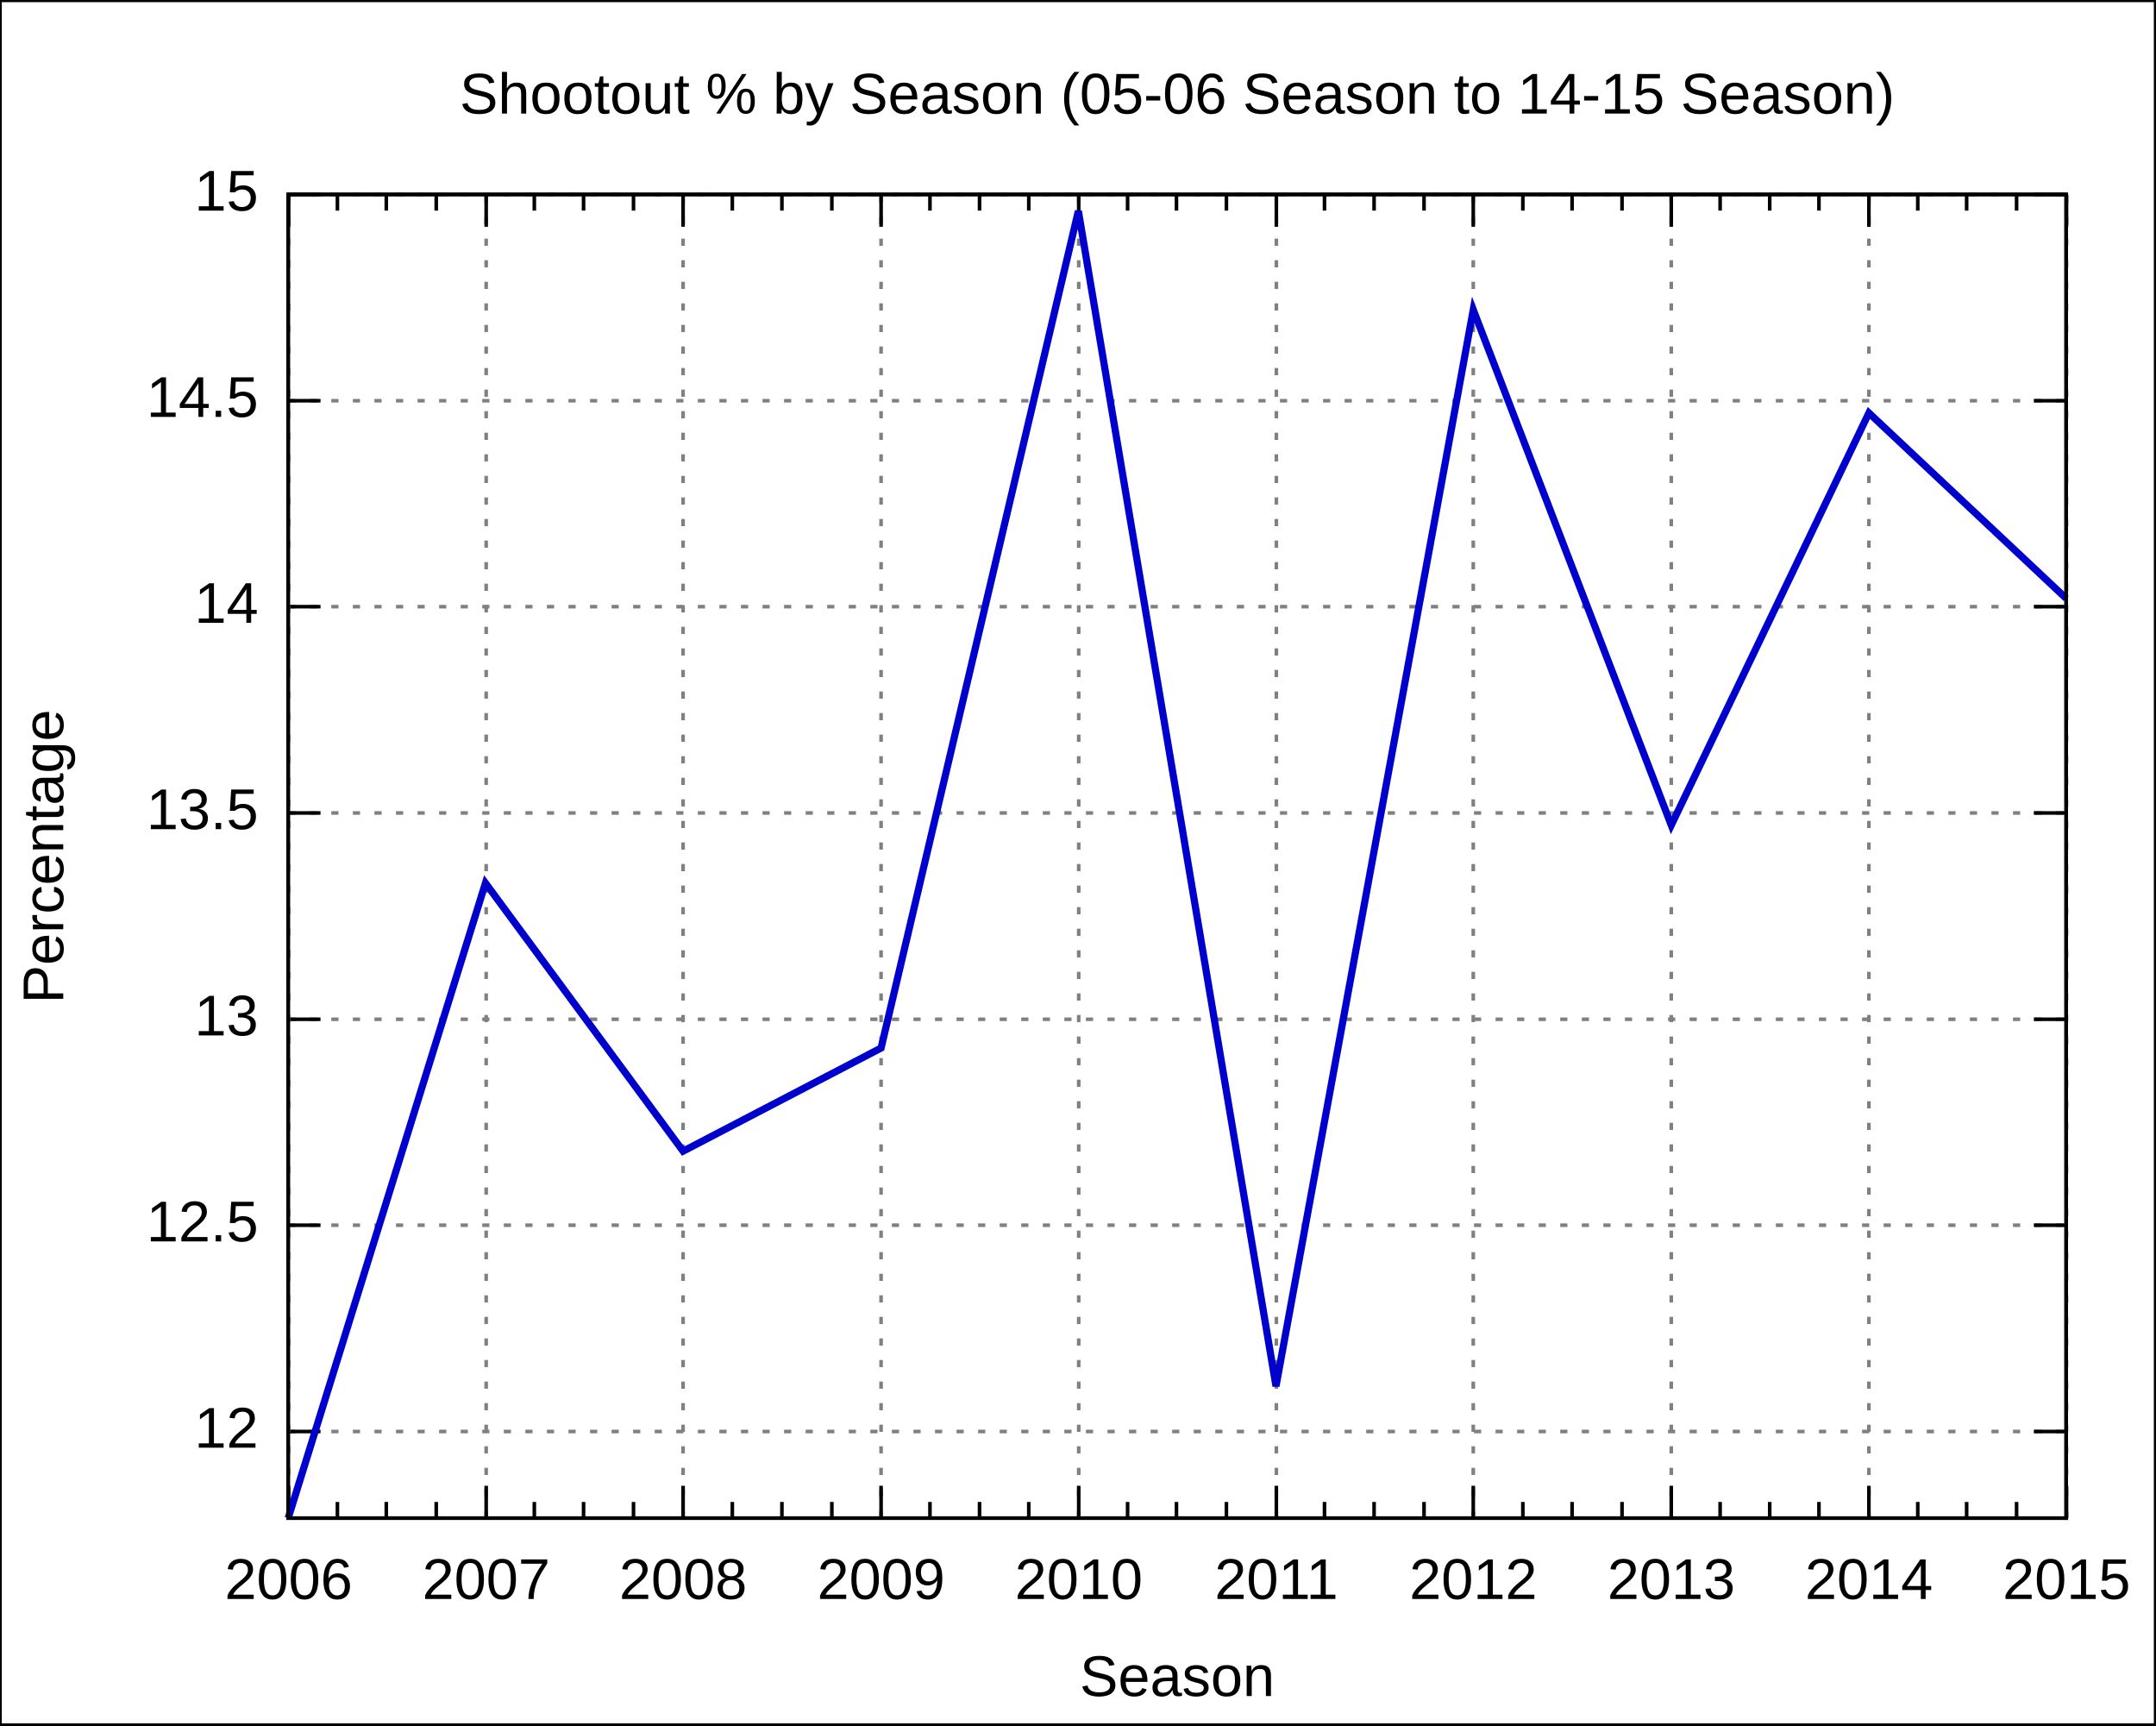
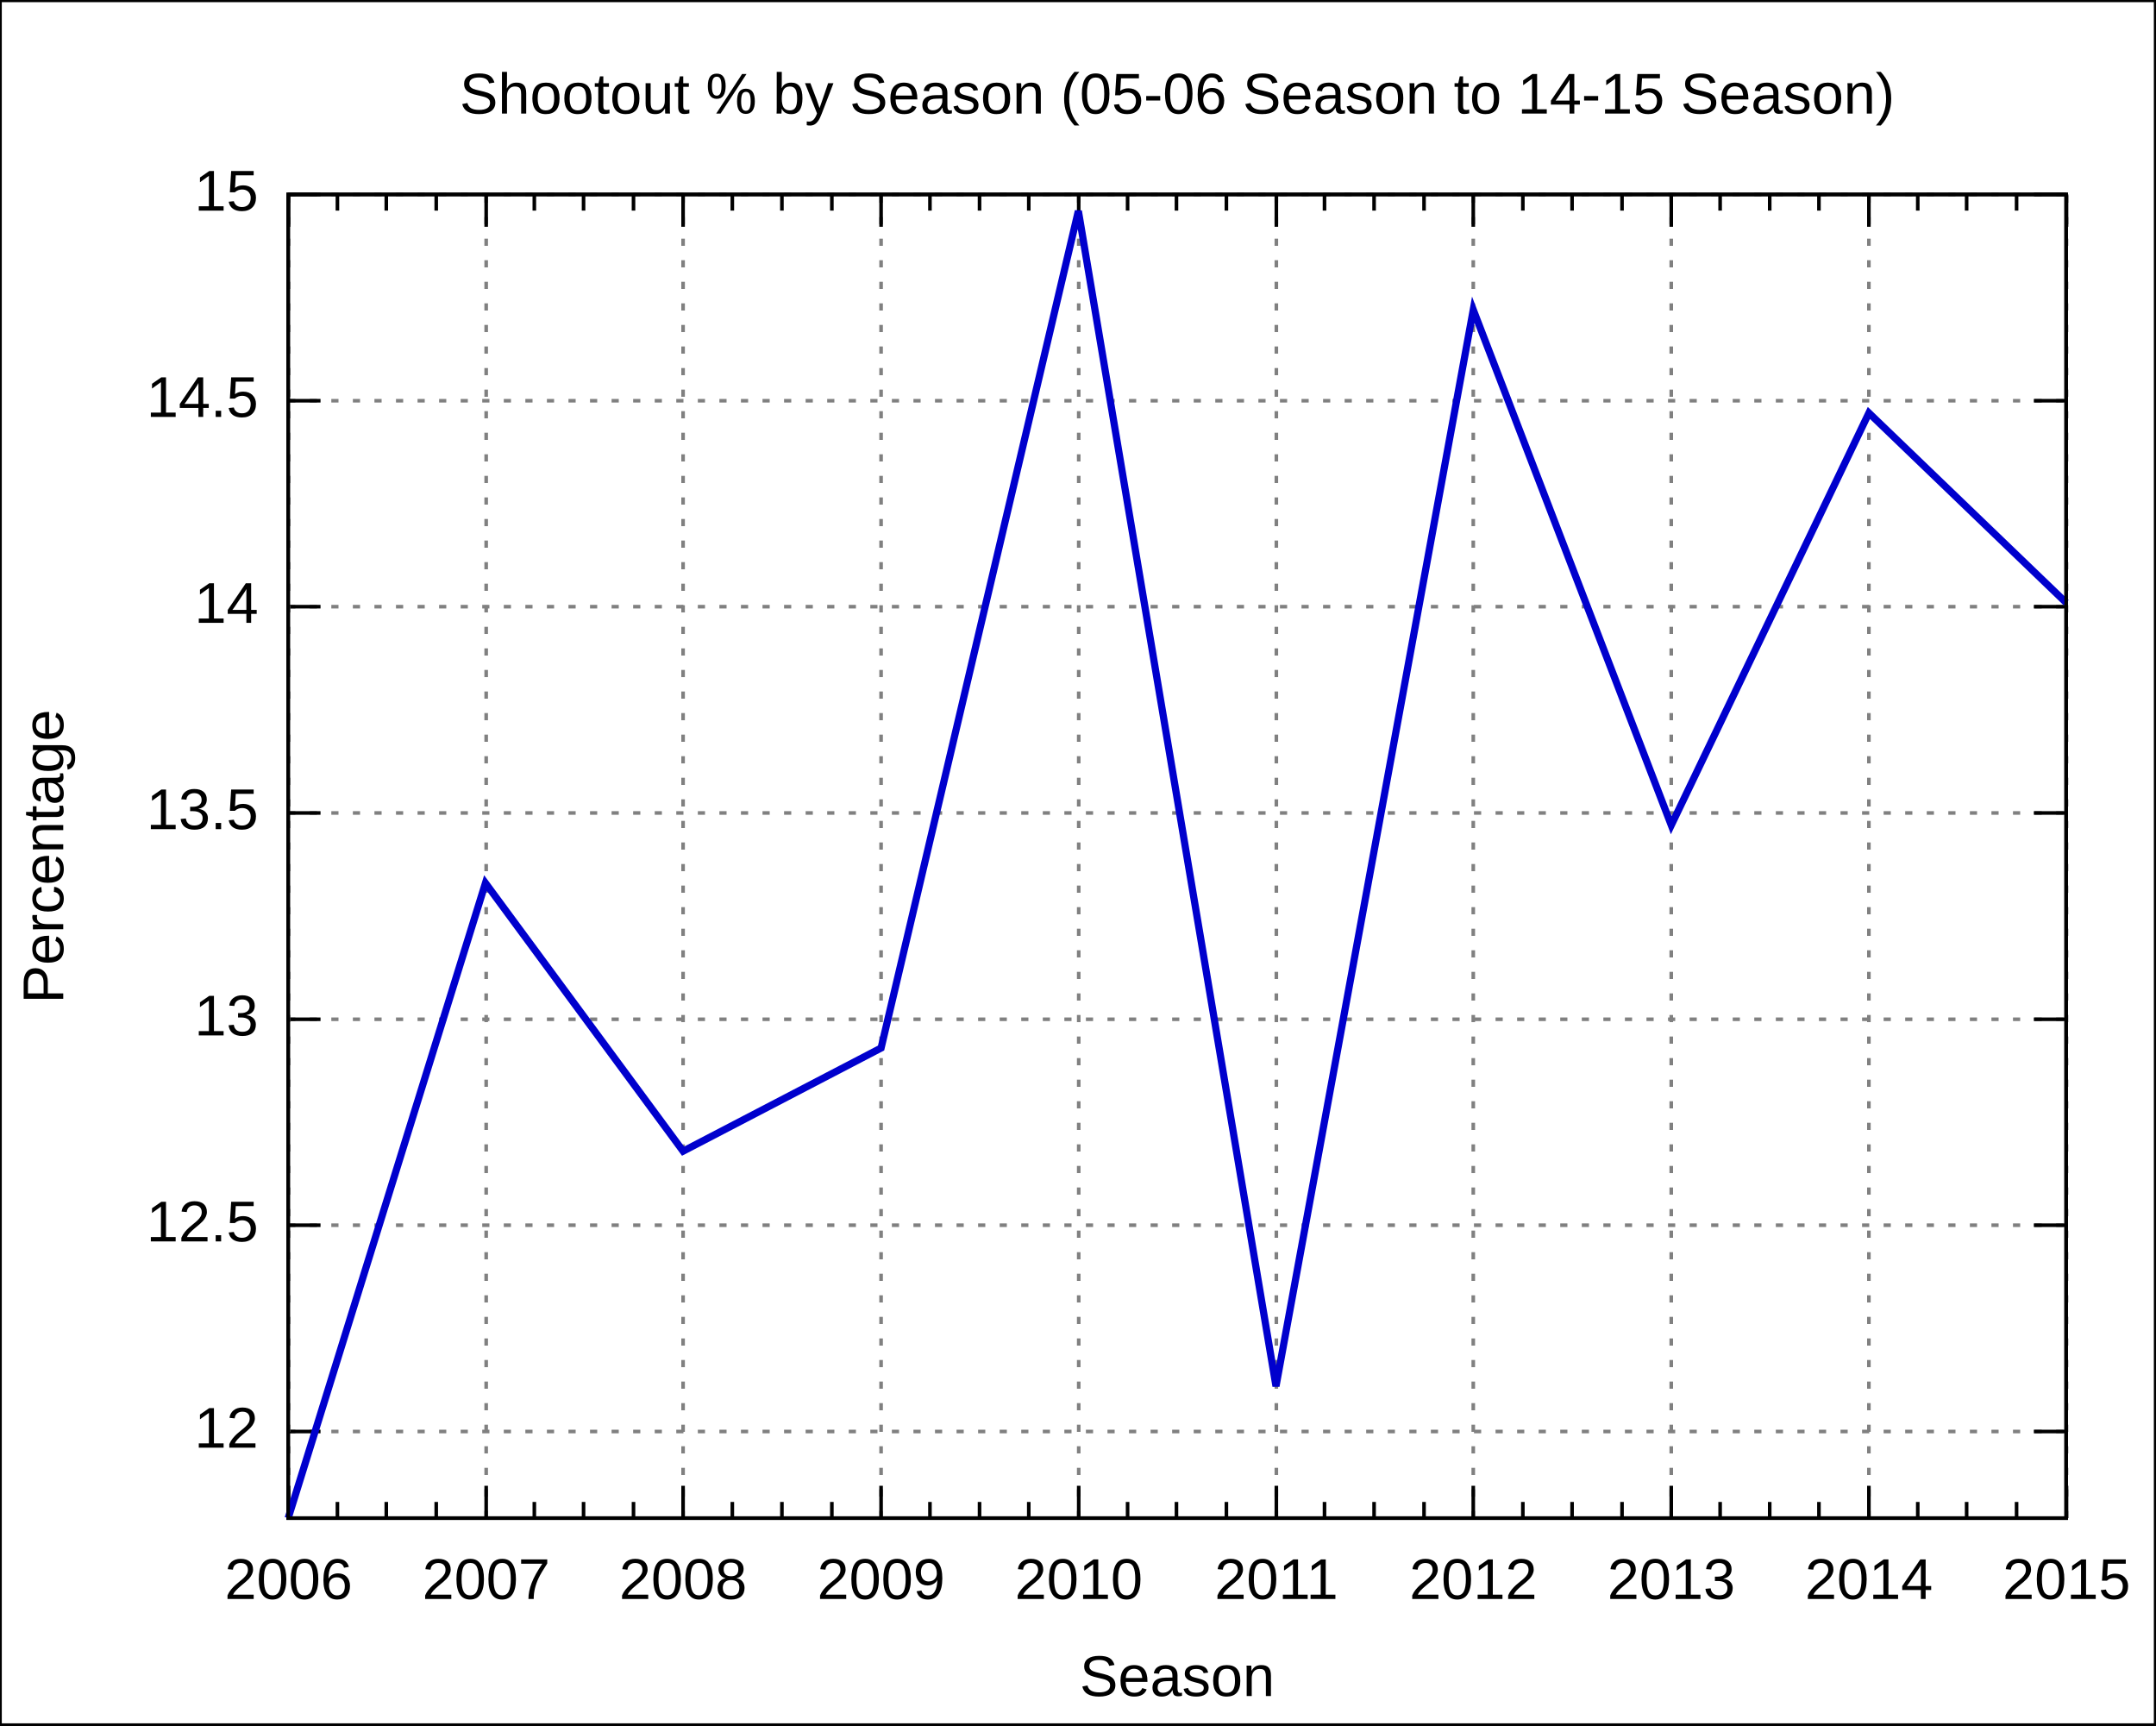
<svg xmlns="http://www.w3.org/2000/svg" xmlns:xlink="http://www.w3.org/1999/xlink" width="600" height="480" viewBox="0 0 600 480">
  <g id="gnuplot_canvas">
    <rect x="0" y="0" width="600" height="480" fill="none" />
    <defs>
      <circle id="gpDot" r="0.5" stroke-width="0.5" />
      <path id="gpPt0" stroke-width="0.222" stroke="currentColor" d="M-1,0 h2 M0,-1 v2" />
      <path id="gpPt1" stroke-width="0.222" stroke="currentColor" d="M-1,-1 L1,1 M1,-1 L-1,1" />
      <path id="gpPt2" stroke-width="0.222" stroke="currentColor" d="M-1,0 L1,0 M0,-1 L0,1 M-1,-1 L1,1 M-1,1 L1,-1" />
      <rect id="gpPt3" stroke-width="0.222" stroke="currentColor" x="-1" y="-1" width="2" height="2" />
      <rect id="gpPt4" stroke-width="0.222" stroke="currentColor" fill="currentColor" x="-1" y="-1" width="2" height="2" />
      <circle id="gpPt5" stroke-width="0.222" stroke="currentColor" cx="0" cy="0" r="1" />
      <use xlink:href="#gpPt5" id="gpPt6" fill="currentColor" stroke="none" />
      <path id="gpPt7" stroke-width="0.222" stroke="currentColor" d="M0,-1.33 L-1.33,0.67 L1.33,0.67 z" />
      <use xlink:href="#gpPt7" id="gpPt8" fill="currentColor" stroke="none" />
      <use xlink:href="#gpPt7" id="gpPt9" stroke="currentColor" transform="rotate(180)" />
      <use xlink:href="#gpPt9" id="gpPt10" fill="currentColor" stroke="none" />
      <use xlink:href="#gpPt3" id="gpPt11" stroke="currentColor" transform="rotate(45)" />
      <use xlink:href="#gpPt11" id="gpPt12" fill="currentColor" stroke="none" />
    </defs>
    <g style="fill:none; color:white; stroke:currentColor; stroke-width:1.00; stroke-linecap:butt; stroke-linejoin:miter">
</g>
    <g style="fill:none; color:black; stroke:currentColor; stroke-width:1.00; stroke-linecap:butt; stroke-linejoin:miter">
      <g style="stroke:none; shape-rendering:crispEdges">
        <polygon fill="rgb(255, 255, 255)" points="0.0,480.0 599.9,480.0 599.9,0.1 0.0,0.1 " />
      </g>
      <path stroke="black" d="M0.0,480.0 L0.0,0.1 L599.9,0.1 L599.9,480.0 L0.0,480.0  " />
    </g>
    <g style="fill:none; color:gray; stroke:currentColor; stroke-width:1.00; stroke-linecap:butt; stroke-linejoin:miter">
      <path stroke="gray" stroke-dasharray=" 2,4" class="gridline" d="M80.2,398.3 L575.0,398.3  " />
    </g>
    <g style="fill:none; color:black; stroke:currentColor; stroke-width:1.00; stroke-linecap:butt; stroke-linejoin:miter">
      <path stroke="black" d="M80.2,398.3 L89.2,398.3 M575.0,398.3 L566.0,398.3  " />
      <g transform="translate(71.9,402.8)" style="stroke:none; fill:black; font-family:Arial; font-size:12.00pt; text-anchor:end">
        <text> 12</text>
      </g>
    </g>
    <g style="fill:none; color:gray; stroke:currentColor; stroke-width:1.00; stroke-linecap:butt; stroke-linejoin:miter">
      <path stroke="gray" stroke-dasharray=" 2,4" class="gridline" d="M80.2,340.9 L575.0,340.9  " />
    </g>
    <g style="fill:none; color:black; stroke:currentColor; stroke-width:1.00; stroke-linecap:butt; stroke-linejoin:miter">
      <path stroke="black" d="M80.2,340.9 L89.2,340.9 M575.0,340.9 L566.0,340.9  " />
      <g transform="translate(71.9,345.4)" style="stroke:none; fill:black; font-family:Arial; font-size:12.00pt; text-anchor:end">
        <text> 12.5</text>
      </g>
    </g>
    <g style="fill:none; color:gray; stroke:currentColor; stroke-width:1.00; stroke-linecap:butt; stroke-linejoin:miter">
      <path stroke="gray" stroke-dasharray=" 2,4" class="gridline" d="M80.2,283.6 L575.0,283.6  " />
    </g>
    <g style="fill:none; color:black; stroke:currentColor; stroke-width:1.00; stroke-linecap:butt; stroke-linejoin:miter">
      <path stroke="black" d="M80.2,283.6 L89.2,283.6 M575.0,283.6 L566.0,283.6  " />
      <g transform="translate(71.9,288.1)" style="stroke:none; fill:black; font-family:Arial; font-size:12.00pt; text-anchor:end">
        <text> 13</text>
      </g>
    </g>
    <g style="fill:none; color:gray; stroke:currentColor; stroke-width:1.00; stroke-linecap:butt; stroke-linejoin:miter">
      <path stroke="gray" stroke-dasharray=" 2,4" class="gridline" d="M80.2,226.2 L575.0,226.2  " />
    </g>
    <g style="fill:none; color:black; stroke:currentColor; stroke-width:1.00; stroke-linecap:butt; stroke-linejoin:miter">
      <path stroke="black" d="M80.2,226.2 L89.2,226.2 M575.0,226.2 L566.0,226.2  " />
      <g transform="translate(71.9,230.7)" style="stroke:none; fill:black; font-family:Arial; font-size:12.00pt; text-anchor:end">
        <text> 13.5</text>
      </g>
    </g>
    <g style="fill:none; color:gray; stroke:currentColor; stroke-width:1.00; stroke-linecap:butt; stroke-linejoin:miter">
      <path stroke="gray" stroke-dasharray=" 2,4" class="gridline" d="M80.2,168.8 L575.0,168.8  " />
    </g>
    <g style="fill:none; color:black; stroke:currentColor; stroke-width:1.00; stroke-linecap:butt; stroke-linejoin:miter">
      <path stroke="black" d="M80.2,168.8 L89.2,168.8 M575.0,168.8 L566.0,168.8  " />
      <g transform="translate(71.9,173.3)" style="stroke:none; fill:black; font-family:Arial; font-size:12.00pt; text-anchor:end">
        <text> 14</text>
      </g>
    </g>
    <g style="fill:none; color:gray; stroke:currentColor; stroke-width:1.00; stroke-linecap:butt; stroke-linejoin:miter">
      <path stroke="gray" stroke-dasharray=" 2,4" class="gridline" d="M80.2,111.5 L575.0,111.5  " />
    </g>
    <g style="fill:none; color:black; stroke:currentColor; stroke-width:1.00; stroke-linecap:butt; stroke-linejoin:miter">
      <path stroke="black" d="M80.2,111.5 L89.2,111.5 M575.0,111.5 L566.0,111.5  " />
      <g transform="translate(71.9,116.0)" style="stroke:none; fill:black; font-family:Arial; font-size:12.00pt; text-anchor:end">
        <text> 14.5</text>
      </g>
    </g>
    <g style="fill:none; color:gray; stroke:currentColor; stroke-width:1.00; stroke-linecap:butt; stroke-linejoin:miter">
      <path stroke="gray" stroke-dasharray=" 2,4" class="gridline" d="M80.2,54.1 L575.0,54.1  " />
    </g>
    <g style="fill:none; color:black; stroke:currentColor; stroke-width:1.00; stroke-linecap:butt; stroke-linejoin:miter">
      <path stroke="black" d="M80.2,54.1 L89.2,54.1 M575.0,54.1 L566.0,54.1  " />
      <g transform="translate(71.9,58.6)" style="stroke:none; fill:black; font-family:Arial; font-size:12.00pt; text-anchor:end">
        <text> 15</text>
      </g>
    </g>
    <g style="fill:none; color:gray; stroke:currentColor; stroke-width:1.00; stroke-linecap:butt; stroke-linejoin:miter">
      <path stroke="gray" stroke-dasharray=" 2,4" class="gridline" d="M80.3,422.4 L80.3,54.1  " />
    </g>
    <g style="fill:none; color:black; stroke:currentColor; stroke-width:1.00; stroke-linecap:butt; stroke-linejoin:miter">
      <path stroke="black" d="M80.3,422.4 L80.3,413.4 M80.3,54.1 L80.3,63.1  " />
      <g transform="translate(80.3,444.9)" style="stroke:none; fill:black; font-family:Arial; font-size:12.00pt; text-anchor:middle">
        <text>2006</text>
      </g>
      <path stroke="black" d="M93.9,422.4 L93.9,417.9 M93.9,54.1 L93.9,58.6 M107.5,422.4 L107.5,417.9 M107.5,54.1 L107.5,58.6    M121.4,422.4 L121.4,417.9 M121.4,54.1 L121.4,58.6  " />
    </g>
    <g style="fill:none; color:gray; stroke:currentColor; stroke-width:1.00; stroke-linecap:butt; stroke-linejoin:miter">
      <path stroke="gray" stroke-dasharray=" 2,4" class="gridline" d="M135.3,422.4 L135.3,54.1  " />
    </g>
    <g style="fill:none; color:black; stroke:currentColor; stroke-width:1.00; stroke-linecap:butt; stroke-linejoin:miter">
      <path stroke="black" d="M135.3,422.4 L135.3,413.4 M135.3,54.1 L135.3,63.1  " />
      <g transform="translate(135.3,444.9)" style="stroke:none; fill:black; font-family:Arial; font-size:12.00pt; text-anchor:middle">
        <text>2007</text>
      </g>
      <path stroke="black" d="M148.7,422.4 L148.7,417.9 M148.7,54.1 L148.7,58.6 M162.4,422.4 L162.4,417.9 M162.4,54.1 L162.4,58.6    M176.3,422.4 L176.3,417.9 M176.3,54.1 L176.3,58.6  " />
    </g>
    <g style="fill:none; color:gray; stroke:currentColor; stroke-width:1.00; stroke-linecap:butt; stroke-linejoin:miter">
      <path stroke="gray" stroke-dasharray=" 2,4" class="gridline" d="M190.1,422.4 L190.1,54.1  " />
    </g>
    <g style="fill:none; color:black; stroke:currentColor; stroke-width:1.00; stroke-linecap:butt; stroke-linejoin:miter">
      <path stroke="black" d="M190.1,422.4 L190.1,413.4 M190.1,54.1 L190.1,63.1  " />
      <g transform="translate(190.1,444.9)" style="stroke:none; fill:black; font-family:Arial; font-size:12.00pt; text-anchor:middle">
        <text>2008</text>
      </g>
      <path stroke="black" d="M203.8,422.4 L203.8,417.9 M203.8,54.1 L203.8,58.6 M217.6,422.4 L217.6,417.9 M217.6,54.1 L217.6,58.6    M231.5,422.4 L231.5,417.9 M231.5,54.1 L231.5,58.6  " />
    </g>
    <g style="fill:none; color:gray; stroke:currentColor; stroke-width:1.00; stroke-linecap:butt; stroke-linejoin:miter">
      <path stroke="gray" stroke-dasharray=" 2,4" class="gridline" d="M245.2,422.4 L245.2,54.1  " />
    </g>
    <g style="fill:none; color:black; stroke:currentColor; stroke-width:1.00; stroke-linecap:butt; stroke-linejoin:miter">
      <path stroke="black" d="M245.2,422.4 L245.2,413.4 M245.2,54.1 L245.2,63.1  " />
      <g transform="translate(245.2,444.9)" style="stroke:none; fill:black; font-family:Arial; font-size:12.00pt; text-anchor:middle">
        <text>2009</text>
      </g>
      <path stroke="black" d="M258.8,422.4 L258.8,417.9 M258.8,54.1 L258.8,58.6 M272.6,422.4 L272.6,417.9 M272.6,54.1 L272.6,58.6    M286.3,422.4 L286.3,417.9 M286.3,54.1 L286.3,58.6  " />
    </g>
    <g style="fill:none; color:gray; stroke:currentColor; stroke-width:1.00; stroke-linecap:butt; stroke-linejoin:miter">
      <path stroke="gray" stroke-dasharray=" 2,4" class="gridline" d="M300.2,422.4 L300.2,54.1  " />
    </g>
    <g style="fill:none; color:black; stroke:currentColor; stroke-width:1.00; stroke-linecap:butt; stroke-linejoin:miter">
      <path stroke="black" d="M300.2,422.4 L300.2,413.4 M300.2,54.1 L300.2,63.1  " />
      <g transform="translate(300.2,444.9)" style="stroke:none; fill:black; font-family:Arial; font-size:12.00pt; text-anchor:middle">
        <text>2010</text>
      </g>
      <path stroke="black" d="M313.8,422.4 L313.8,417.9 M313.8,54.1 L313.8,58.6 M327.4,422.4 L327.4,417.9 M327.4,54.1 L327.4,58.6    M341.3,422.4 L341.3,417.9 M341.3,54.1 L341.3,58.6  " />
    </g>
    <g style="fill:none; color:gray; stroke:currentColor; stroke-width:1.00; stroke-linecap:butt; stroke-linejoin:miter">
      <path stroke="gray" stroke-dasharray=" 2,4" class="gridline" d="M355.2,422.4 L355.2,54.1  " />
    </g>
    <g style="fill:none; color:black; stroke:currentColor; stroke-width:1.00; stroke-linecap:butt; stroke-linejoin:miter">
      <path stroke="black" d="M355.2,422.4 L355.2,413.4 M355.2,54.1 L355.2,63.1  " />
      <g transform="translate(355.2,444.9)" style="stroke:none; fill:black; font-family:Arial; font-size:12.00pt; text-anchor:middle">
        <text>2011</text>
      </g>
      <path stroke="black" d="M368.6,422.4 L368.6,417.9 M368.6,54.1 L368.6,58.6 M382.4,422.4 L382.4,417.9 M382.4,54.1 L382.4,58.6    M396.3,422.4 L396.3,417.9 M396.3,54.1 L396.3,58.6  " />
    </g>
    <g style="fill:none; color:gray; stroke:currentColor; stroke-width:1.00; stroke-linecap:butt; stroke-linejoin:miter">
      <path stroke="gray" stroke-dasharray=" 2,4" class="gridline" d="M410.0,422.4 L410.0,54.1  " />
    </g>
    <g style="fill:none; color:black; stroke:currentColor; stroke-width:1.00; stroke-linecap:butt; stroke-linejoin:miter">
      <path stroke="black" d="M410.0,422.4 L410.0,413.4 M410.0,54.1 L410.0,63.1  " />
      <g transform="translate(410.0,444.9)" style="stroke:none; fill:black; font-family:Arial; font-size:12.00pt; text-anchor:middle">
        <text>2012</text>
      </g>
      <path stroke="black" d="M423.8,422.4 L423.8,417.9 M423.8,54.1 L423.8,58.6 M437.5,422.4 L437.5,417.9 M437.5,54.1 L437.5,58.6    M451.4,422.4 L451.4,417.9 M451.4,54.1 L451.4,58.6  " />
    </g>
    <g style="fill:none; color:gray; stroke:currentColor; stroke-width:1.00; stroke-linecap:butt; stroke-linejoin:miter">
      <path stroke="gray" stroke-dasharray=" 2,4" class="gridline" d="M465.1,422.4 L465.1,54.1  " />
    </g>
    <g style="fill:none; color:black; stroke:currentColor; stroke-width:1.00; stroke-linecap:butt; stroke-linejoin:miter">
      <path stroke="black" d="M465.1,422.4 L465.1,413.4 M465.1,54.1 L465.1,63.1  " />
      <g transform="translate(465.1,444.9)" style="stroke:none; fill:black; font-family:Arial; font-size:12.00pt; text-anchor:middle">
        <text>2013</text>
      </g>
      <path stroke="black" d="M478.7,422.4 L478.7,417.9 M478.7,54.1 L478.7,58.6 M492.5,422.4 L492.5,417.9 M492.5,54.1 L492.5,58.6    M506.2,422.4 L506.2,417.9 M506.2,54.1 L506.2,58.6  " />
    </g>
    <g style="fill:none; color:gray; stroke:currentColor; stroke-width:1.00; stroke-linecap:butt; stroke-linejoin:miter">
      <path stroke="gray" stroke-dasharray=" 2,4" class="gridline" d="M520.1,422.4 L520.1,63.1 L520.1,54.1  " />
    </g>
    <g style="fill:none; color:black; stroke:currentColor; stroke-width:1.00; stroke-linecap:butt; stroke-linejoin:miter">
      <path stroke="black" d="M520.1,422.4 L520.1,413.4 M520.1,54.1 L520.1,63.1  " />
      <g transform="translate(520.1,444.9)" style="stroke:none; fill:black; font-family:Arial; font-size:12.00pt; text-anchor:middle">
        <text>2014</text>
      </g>
      <path stroke="black" d="M533.7,422.4 L533.7,417.9 M533.7,54.1 L533.7,58.6 M547.3,422.4 L547.3,417.9 M547.3,54.1 L547.3,58.6    M561.2,422.4 L561.2,417.9 M561.2,54.1 L561.2,58.6  " />
    </g>
    <g style="fill:none; color:gray; stroke:currentColor; stroke-width:1.00; stroke-linecap:butt; stroke-linejoin:miter">
      <path stroke="gray" stroke-dasharray=" 2,4" class="gridline" d="M575.1,422.4 L575.1,54.1  " />
    </g>
    <g style="fill:none; color:black; stroke:currentColor; stroke-width:1.00; stroke-linecap:butt; stroke-linejoin:miter">
      <path stroke="black" d="M575.1,422.4 L575.1,413.4 M575.1,54.1 L575.1,63.1  " />
      <g transform="translate(575.1,444.9)" style="stroke:none; fill:black; font-family:Arial; font-size:12.00pt; text-anchor:middle">
        <text>2015</text>
      </g>
      <path stroke="black" d="M80.2,54.1 L80.2,422.4 L575.0,422.4 L575.0,54.1 L80.2,54.1 Z  " />
      <g transform="translate(17.6,238.3) rotate(270)" style="stroke:none; fill:black; font-family:Arial; font-size:12.00pt; text-anchor:middle">
        <text>Percentage</text>
      </g>
      <g transform="translate(327.6,471.9)" style="stroke:none; fill:black; font-family:Arial; font-size:12.00pt; text-anchor:middle">
        <text>Season</text>
      </g>
      <g transform="translate(327.6,31.6)" style="stroke:none; fill:black; font-family:Arial; font-size:12.00pt; text-anchor:middle">
        <text>Shootout % by Season (05-06 Season to 14-15 Season)</text>
      </g>
    </g>
    <g id="gnuplot_plot_1">
      <g style="fill:none; color:white; stroke:black; stroke-width:2.00; stroke-linecap:butt; stroke-linejoin:miter">
</g>
      <g style="fill:none; color:red; stroke:currentColor; stroke-width:2.00; stroke-linecap:butt; stroke-linejoin:miter">
-         <path stroke="rgb(  0,   0, 205)" d="M575.0,166.5 L520.1,114.9 L465.1,229.6 L410.0,86.2 L355.1,385.7 L300.1,58.7 L245.2,291.6 L190.1,320.3    L135.1,245.7 L80.2,422.4  " />
+         <path stroke="rgb(  0,   0, 205)" d="M575.0,167.7 L520.1,114.9 L465.1,229.6 L410.0,86.2 L355.1,385.7 L300.1,58.7 L245.2,291.6 L190.1,320.3    L135.1,245.7 L80.2,422.4  " />
      </g>
    </g>
    <g style="fill:none; color:white; stroke:rgb(  0,   0, 205); stroke-width:1.00; stroke-linecap:butt; stroke-linejoin:miter">
</g>
    <g style="fill:none; color:black; stroke:currentColor; stroke-width:1.00; stroke-linecap:butt; stroke-linejoin:miter">
      <path stroke="black" d="M80.2,54.1 L80.2,422.4 L575.0,422.4 L575.0,54.1 L80.2,54.1 Z  " />
    </g>
  </g>
</svg>
